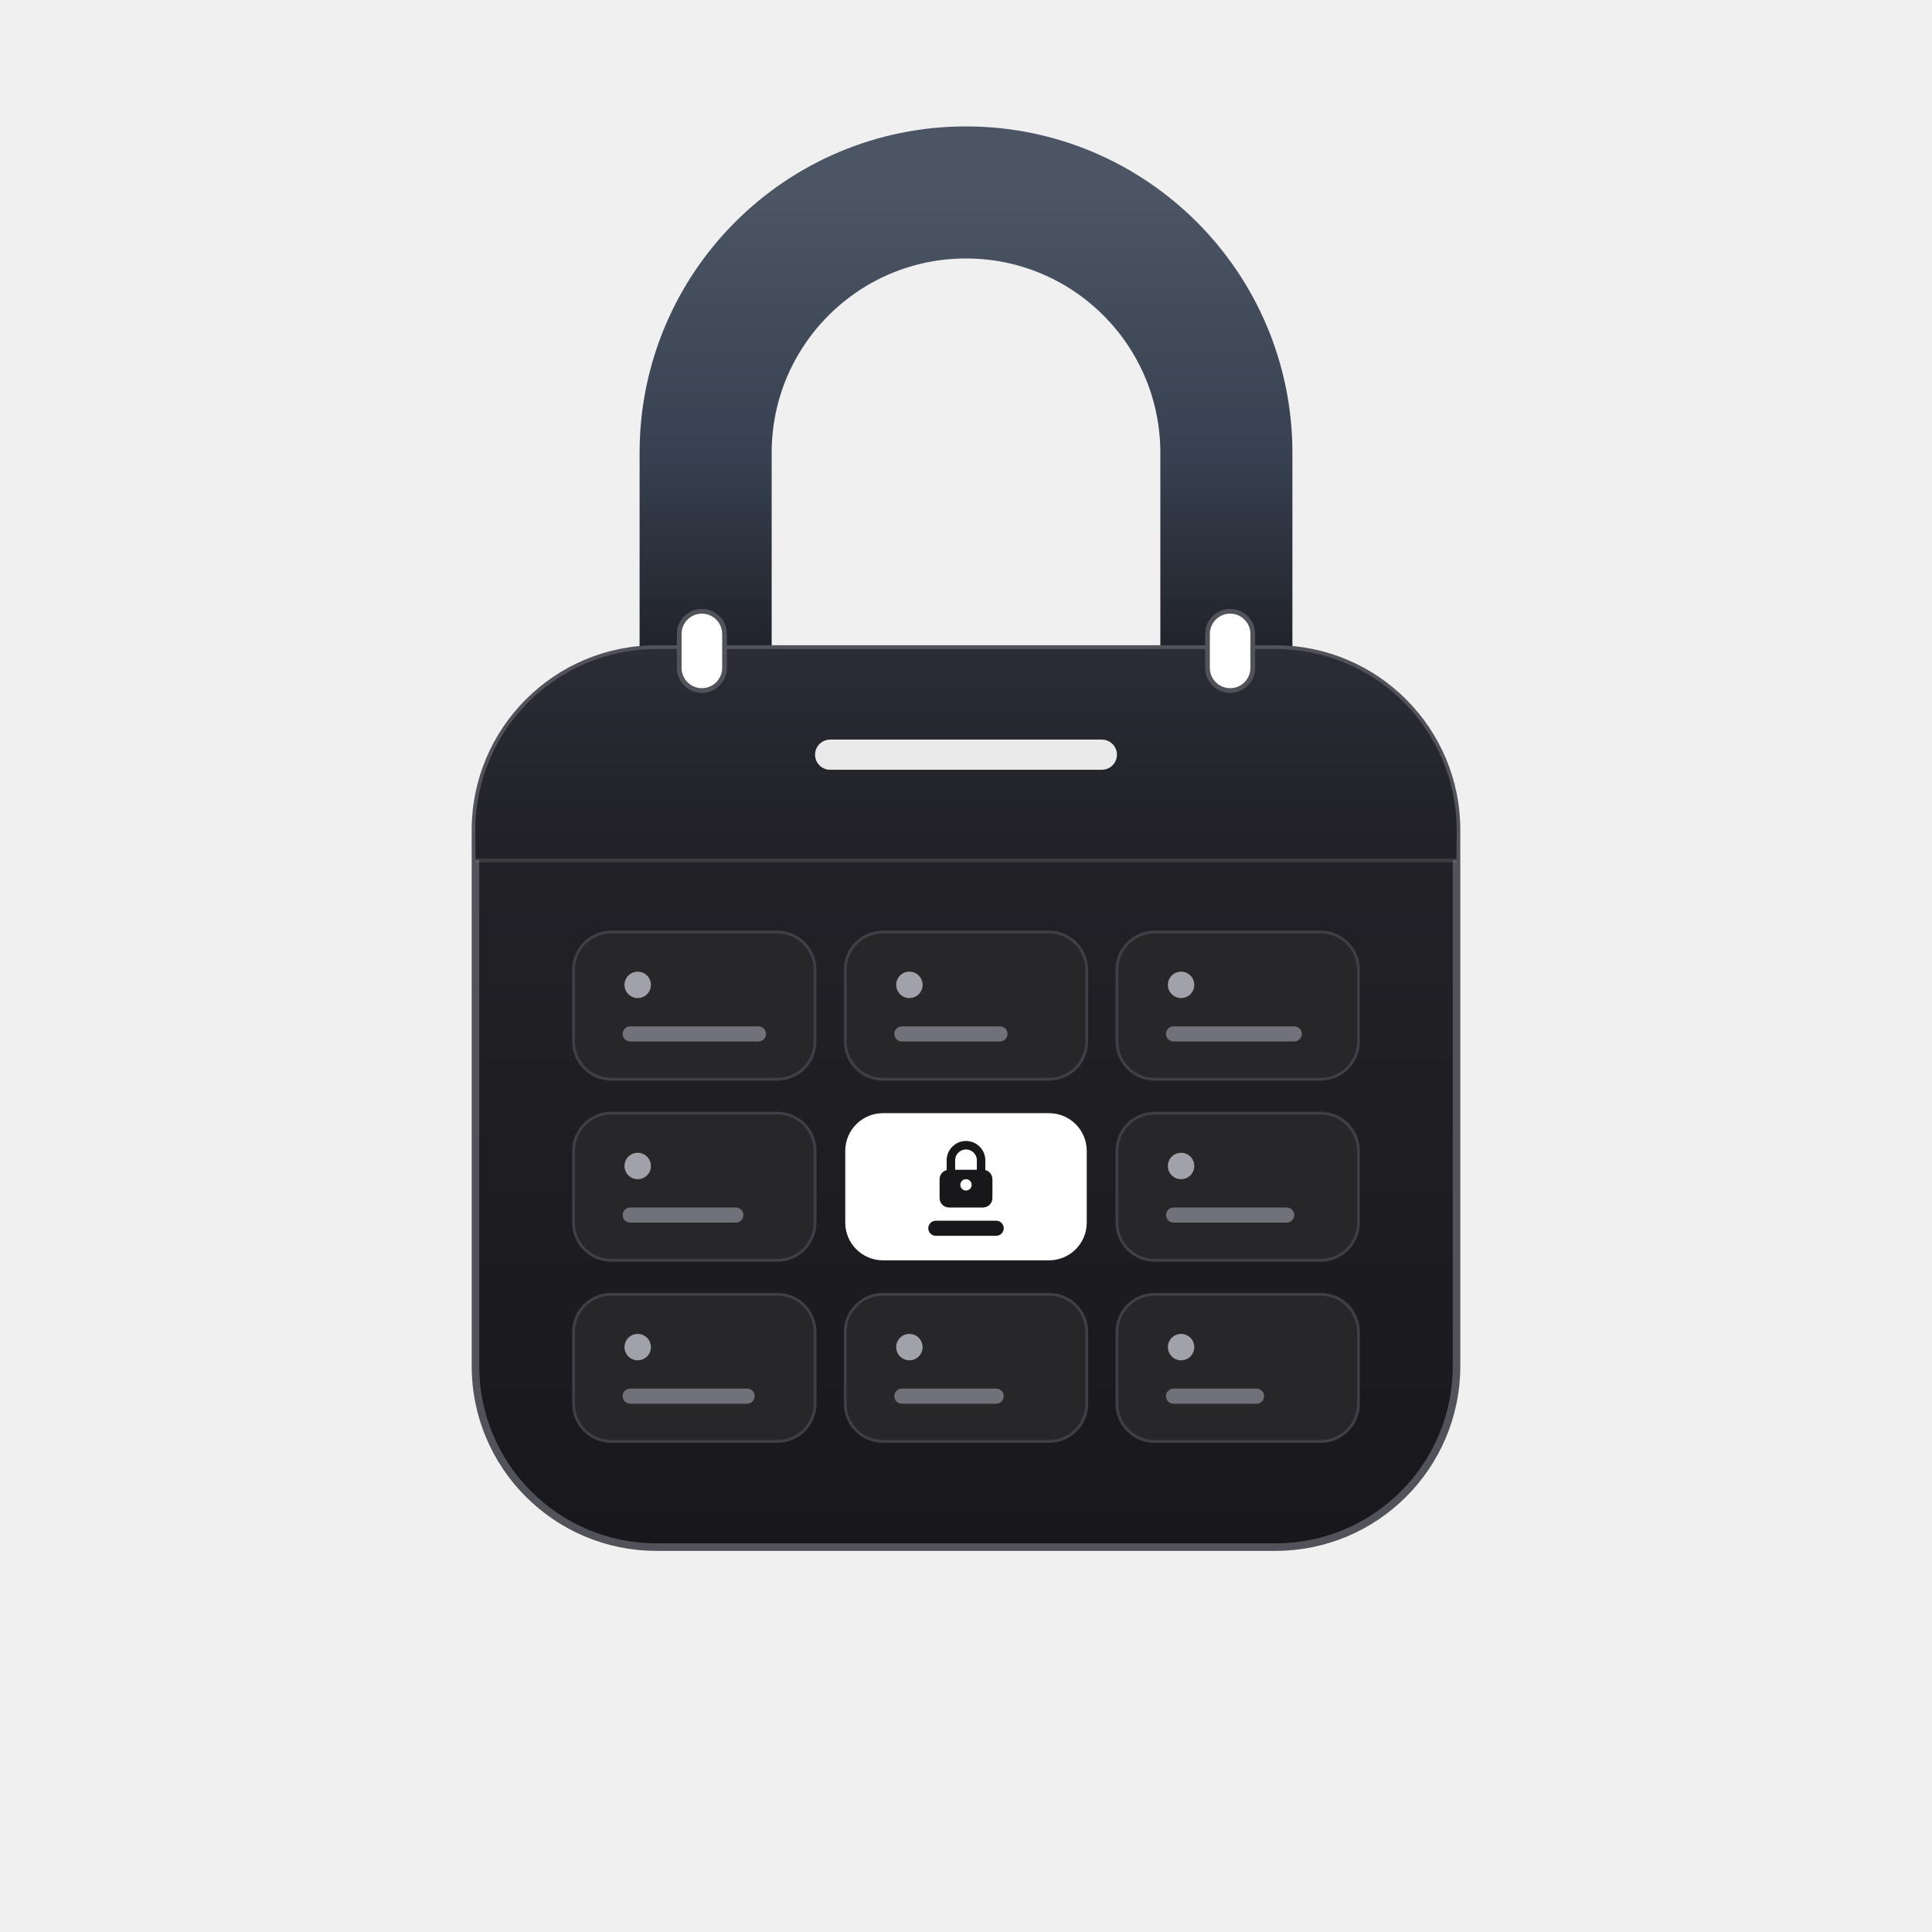
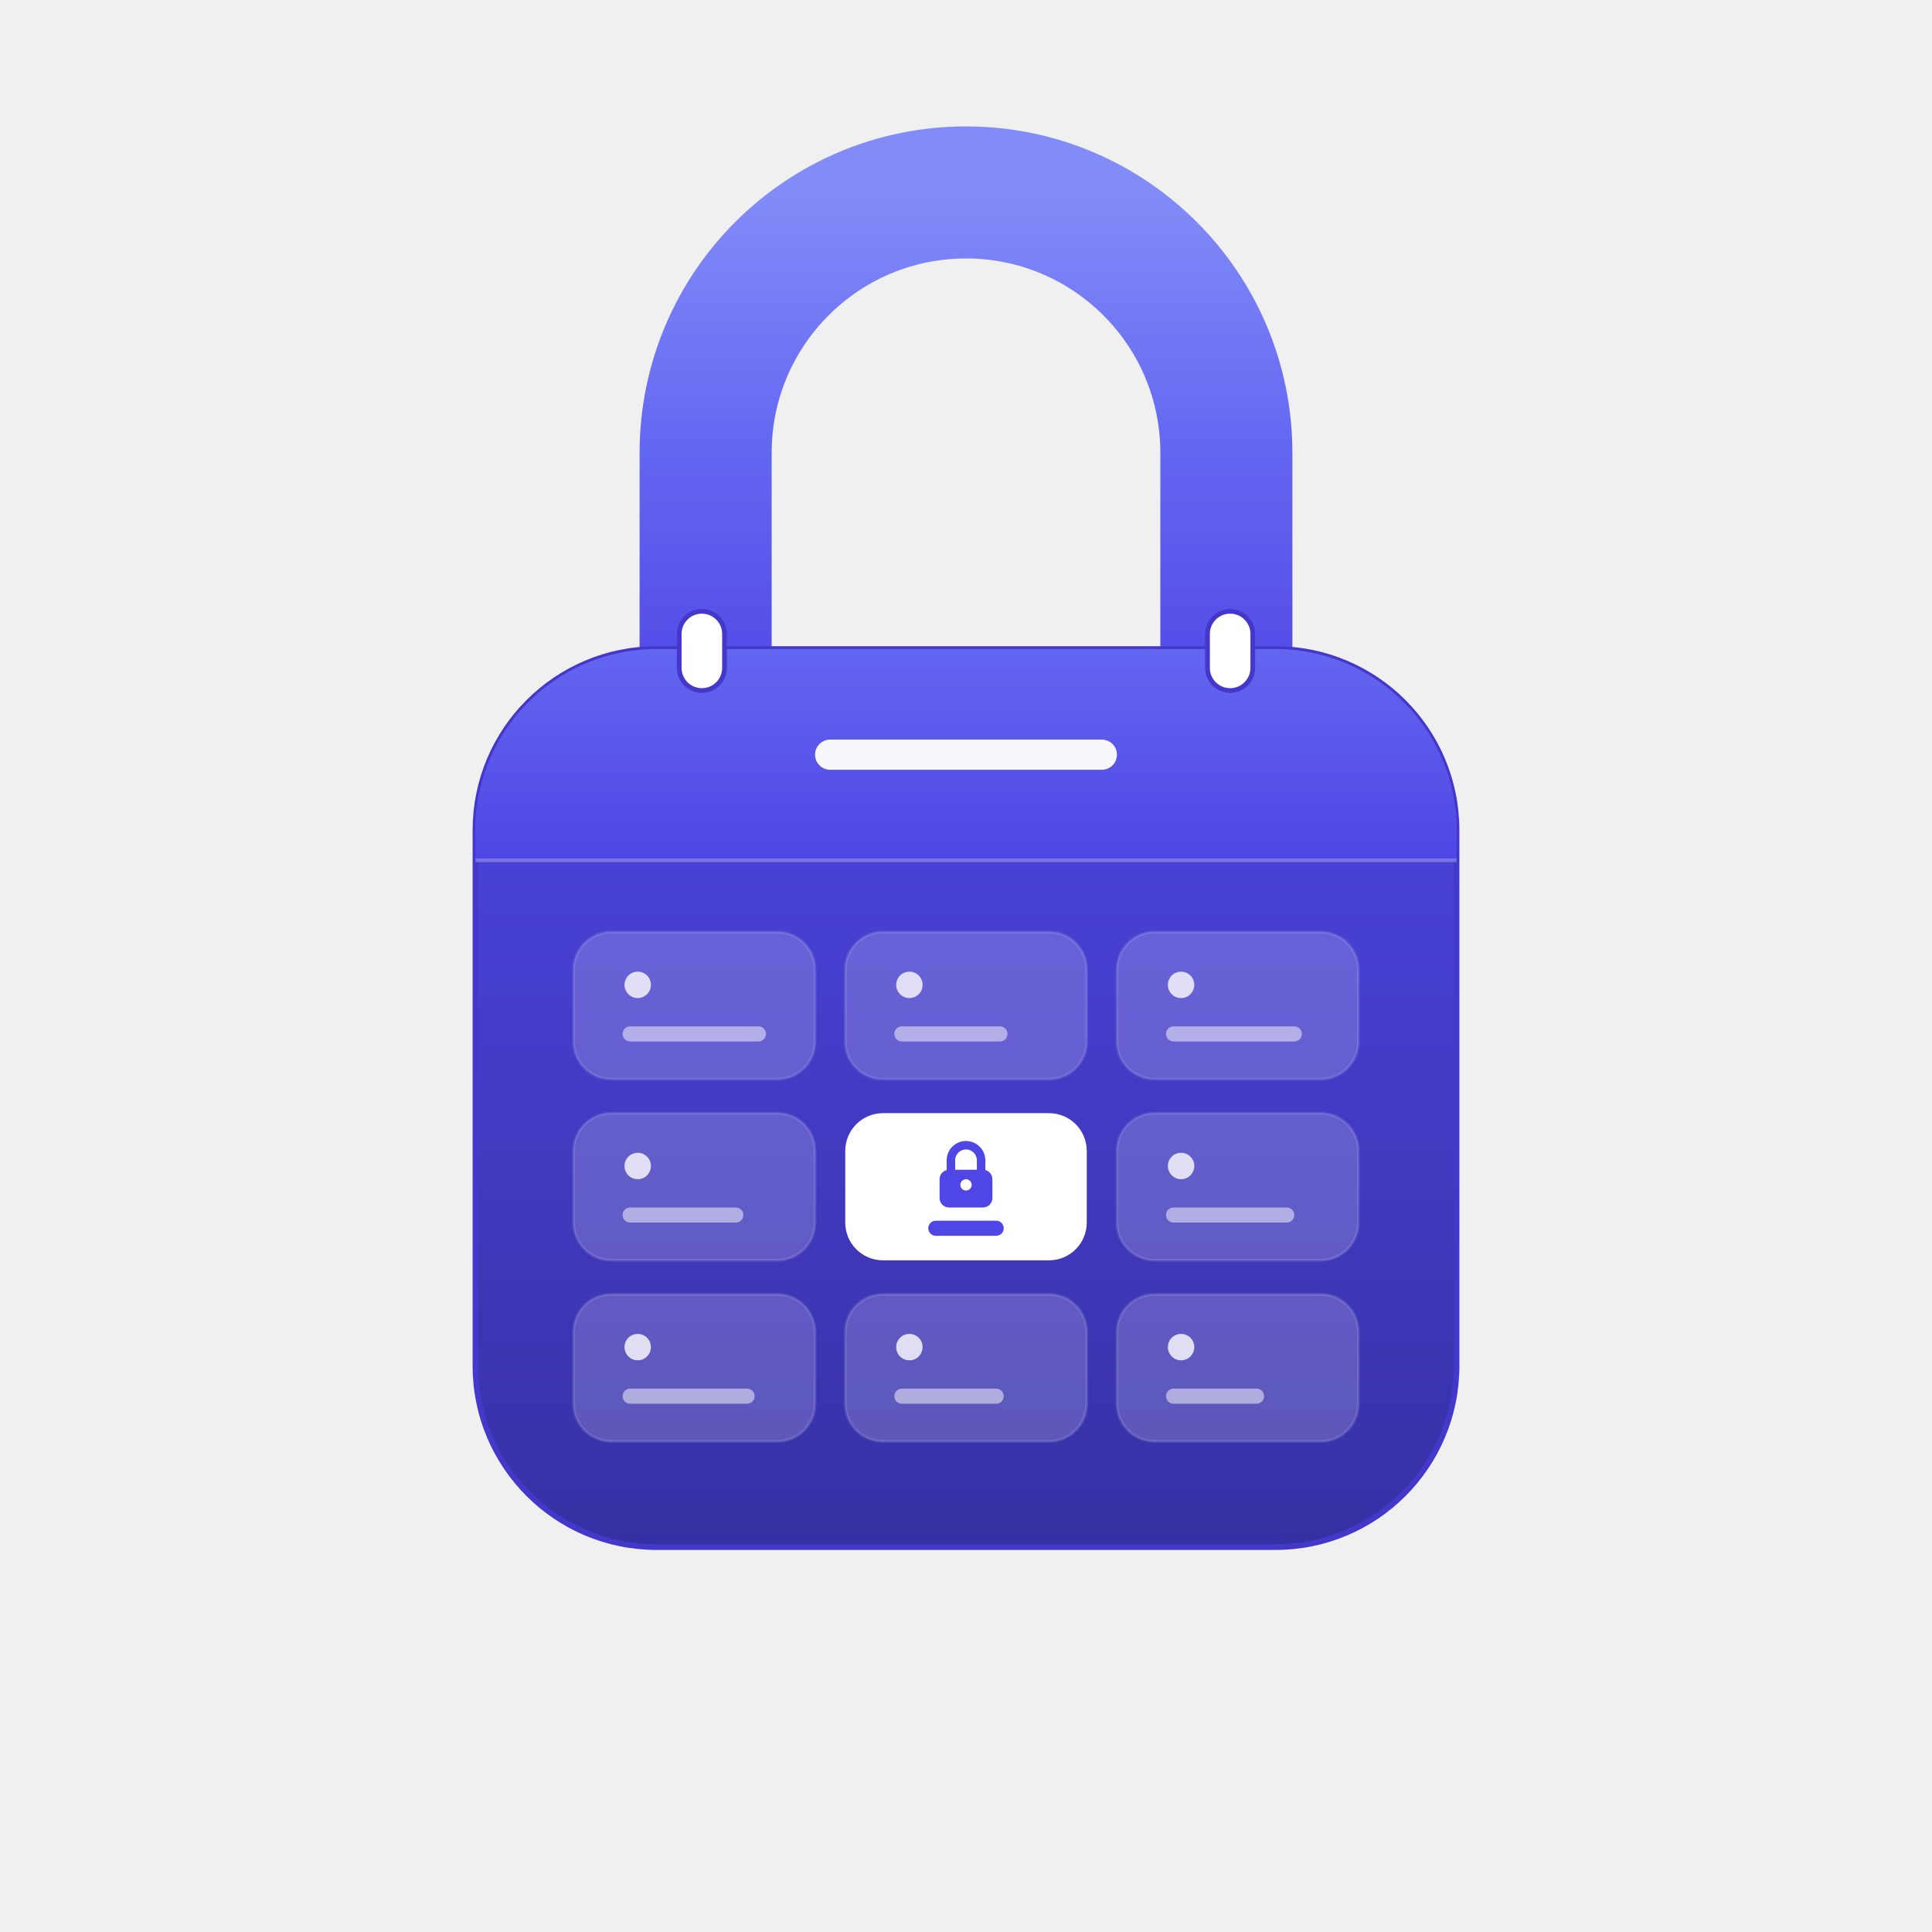
<svg xmlns="http://www.w3.org/2000/svg" viewBox="0 0 1024 1024" width="1024" height="1024">
  <defs>
-     <linearGradient id="shackleMetallic" x1="0%" y1="0%" x2="0%" y2="100%">
-       <stop offset="0%" stop-color="#4B5563" />
-       <stop offset="50%" stop-color="#374151" />
-       <stop offset="100%" stop-color="#18181B" />
+     <linearGradient id="shackleIndigo" x1="0%" y1="0%" x2="0%" y2="100%">
+       <stop offset="0%" stop-color="#818CF8" />
+       <stop offset="50%" stop-color="#6366F1" />
+       <stop offset="100%" stop-color="#4F46E5" />
    </linearGradient>
-     <linearGradient id="bodySlate" x1="0%" y1="0%" x2="0%" y2="100%">
-       <stop offset="0%" stop-color="#24242A" />
-       <stop offset="100%" stop-color="#18181C" />
+     <linearGradient id="bodyIndigo" x1="0%" y1="0%" x2="0%" y2="100%">
+       <stop offset="0%" stop-color="#4F46E5" />
+       <stop offset="100%" stop-color="#3730A3" />
    </linearGradient>
-     <linearGradient id="headerSlate" x1="0%" y1="0%" x2="0%" y2="100%">
-       <stop offset="0%" stop-color="#2C2C35" />
-       <stop offset="100%" stop-color="#202026" />
+     <linearGradient id="headerIndigo" x1="0%" y1="0%" x2="0%" y2="100%">
+       <stop offset="0%" stop-color="#6366F1" />
+       <stop offset="100%" stop-color="#4F46E5" />
    </linearGradient>
  </defs>
-   <path d="M 374 380 V 240 A 138 138 0 0 1 650 240 V 380" fill="none" stroke="url(#shackleMetallic)" stroke-width="70" stroke-linecap="round" />
-   <rect x="252" y="344" width="520" height="476" rx="96" fill="url(#bodySlate)" stroke="#52525B" stroke-width="4" />
-   <path d="M 348 346 H 676" stroke="#FFFFFF" stroke-opacity="0.25" stroke-width="2" stroke-linecap="round" />
-   <path d="M 252 444 V 444 A 96 96 0 0 1 348 344 H 676 A 96 96 0 0 1 772 444 V 456 H 252 Z" fill="url(#headerSlate)" />
-   <line x1="252" y1="456" x2="772" y2="456" stroke="#FFFFFF" stroke-opacity="0.12" stroke-width="2" />
-   <rect x="360" y="324" width="24" height="42" rx="12" fill="#FFFFFF" stroke="#52525B" stroke-width="2.5" />
-   <rect x="640" y="324" width="24" height="42" rx="12" fill="#FFFFFF" stroke="#52525B" stroke-width="2.5" />
-   <rect x="432" y="392" width="160" height="16" rx="8" fill="#FFFFFF" fill-opacity="0.9" />
-   <rect x="304" y="494" width="128" height="78" rx="20" fill="#27272A" stroke="#3F3F46" stroke-width="1.5" />
-   <circle cx="338" cy="522" r="7" fill="#A1A1AA" />
-   <rect x="330" y="544" width="76" height="8" rx="4" fill="#71717A" />
-   <rect x="448" y="494" width="128" height="78" rx="20" fill="#27272A" stroke="#3F3F46" stroke-width="1.5" />
-   <circle cx="482" cy="522" r="7" fill="#A1A1AA" />
-   <rect x="474" y="544" width="60" height="8" rx="4" fill="#71717A" />
-   <rect x="592" y="494" width="128" height="78" rx="20" fill="#27272A" stroke="#3F3F46" stroke-width="1.5" />
-   <circle cx="626" cy="522" r="7" fill="#A1A1AA" />
-   <rect x="618" y="544" width="72" height="8" rx="4" fill="#71717A" />
-   <rect x="304" y="590" width="128" height="78" rx="20" fill="#27272A" stroke="#3F3F46" stroke-width="1.5" />
-   <circle cx="338" cy="618" r="7" fill="#A1A1AA" />
-   <rect x="330" y="640" width="64" height="8" rx="4" fill="#71717A" />
+   <path d="M 374 380 V 240 A 138 138 0 0 1 650 240 V 380" fill="none" stroke="url(#shackleIndigo)" stroke-width="70" stroke-linecap="round" />
+   <rect x="252" y="344" width="520" height="476" rx="96" fill="url(#bodyIndigo)" stroke="#4338CA" stroke-width="3" />
+   <path d="M 348 346 H 676" stroke="#FFFFFF" stroke-opacity="0.35" stroke-width="2" stroke-linecap="round" />
+   <path d="M 252 444 V 444 A 96 96 0 0 1 348 344 H 676 A 96 96 0 0 1 772 444 V 456 H 252 Z" fill="url(#headerIndigo)" />
+   <line x1="252" y1="456" x2="772" y2="456" stroke="#FFFFFF" stroke-opacity="0.25" stroke-width="2" />
+   <rect x="360" y="324" width="24" height="42" rx="12" fill="#FFFFFF" stroke="#4338CA" stroke-width="2.5" />
+   <rect x="640" y="324" width="24" height="42" rx="12" fill="#FFFFFF" stroke="#4338CA" stroke-width="2.5" />
+   <rect x="432" y="392" width="160" height="16" rx="8" fill="#FFFFFF" fill-opacity="0.95" />
+   <rect x="304" y="494" width="128" height="78" rx="20" fill="#FFFFFF" fill-opacity="0.18" stroke="#FFFFFF" stroke-opacity="0.12" stroke-width="1.5" />
+   <circle cx="338" cy="522" r="7" fill="#FFFFFF" fill-opacity="0.8" />
+   <rect x="330" y="544" width="76" height="8" rx="4" fill="#FFFFFF" fill-opacity="0.5" />
+   <rect x="448" y="494" width="128" height="78" rx="20" fill="#FFFFFF" fill-opacity="0.18" stroke="#FFFFFF" stroke-opacity="0.12" stroke-width="1.5" />
+   <circle cx="482" cy="522" r="7" fill="#FFFFFF" fill-opacity="0.8" />
+   <rect x="474" y="544" width="60" height="8" rx="4" fill="#FFFFFF" fill-opacity="0.5" />
+   <rect x="592" y="494" width="128" height="78" rx="20" fill="#FFFFFF" fill-opacity="0.18" stroke="#FFFFFF" stroke-opacity="0.12" stroke-width="1.5" />
+   <circle cx="626" cy="522" r="7" fill="#FFFFFF" fill-opacity="0.8" />
+   <rect x="618" y="544" width="72" height="8" rx="4" fill="#FFFFFF" fill-opacity="0.5" />
+   <rect x="304" y="590" width="128" height="78" rx="20" fill="#FFFFFF" fill-opacity="0.18" stroke="#FFFFFF" stroke-opacity="0.12" stroke-width="1.5" />
+   <circle cx="338" cy="618" r="7" fill="#FFFFFF" fill-opacity="0.8" />
+   <rect x="330" y="640" width="64" height="8" rx="4" fill="#FFFFFF" fill-opacity="0.5" />
  <rect x="448" y="590" width="128" height="78" rx="20" fill="#FFFFFF" />
-   <path d="M 504 620 V 615 A 8 8 0 0 1 520 615 V 620" fill="none" stroke="#18181B" stroke-width="4.5" stroke-linecap="round" />
-   <rect x="498" y="620" width="28" height="20" rx="5" fill="#18181B" />
+   <path d="M 504 620 V 615 A 8 8 0 0 1 520 615 V 620" fill="none" stroke="#4F46E5" stroke-width="4.5" stroke-linecap="round" />
+   <rect x="498" y="620" width="28" height="20" rx="5" fill="#4F46E5" />
  <circle cx="512" cy="628" r="3" fill="#FFFFFF" />
-   <rect x="492" y="647" width="40" height="8" rx="4" fill="#18181B" />
-   <rect x="592" y="590" width="128" height="78" rx="20" fill="#27272A" stroke="#3F3F46" stroke-width="1.5" />
-   <circle cx="626" cy="618" r="7" fill="#A1A1AA" />
-   <rect x="618" y="640" width="68" height="8" rx="4" fill="#71717A" />
-   <rect x="304" y="686" width="128" height="78" rx="20" fill="#27272A" stroke="#3F3F46" stroke-width="1.5" />
-   <circle cx="338" cy="714" r="7" fill="#A1A1AA" />
-   <rect x="330" y="736" width="70" height="8" rx="4" fill="#71717A" />
-   <rect x="448" y="686" width="128" height="78" rx="20" fill="#27272A" stroke="#3F3F46" stroke-width="1.5" />
-   <circle cx="482" cy="714" r="7" fill="#A1A1AA" />
-   <rect x="474" y="736" width="58" height="8" rx="4" fill="#71717A" />
-   <rect x="592" y="686" width="128" height="78" rx="20" fill="#27272A" stroke="#3F3F46" stroke-width="1.5" />
-   <circle cx="626" cy="714" r="7" fill="#A1A1AA" />
-   <rect x="618" y="736" width="52" height="8" rx="4" fill="#71717A" />
+   <rect x="492" y="647" width="40" height="8" rx="4" fill="#4F46E5" />
+   <rect x="592" y="590" width="128" height="78" rx="20" fill="#FFFFFF" fill-opacity="0.18" stroke="#FFFFFF" stroke-opacity="0.12" stroke-width="1.5" />
+   <circle cx="626" cy="618" r="7" fill="#FFFFFF" fill-opacity="0.8" />
+   <rect x="618" y="640" width="68" height="8" rx="4" fill="#FFFFFF" fill-opacity="0.5" />
+   <rect x="304" y="686" width="128" height="78" rx="20" fill="#FFFFFF" fill-opacity="0.18" stroke="#FFFFFF" stroke-opacity="0.12" stroke-width="1.5" />
+   <circle cx="338" cy="714" r="7" fill="#FFFFFF" fill-opacity="0.8" />
+   <rect x="330" y="736" width="70" height="8" rx="4" fill="#FFFFFF" fill-opacity="0.5" />
+   <rect x="448" y="686" width="128" height="78" rx="20" fill="#FFFFFF" fill-opacity="0.18" stroke="#FFFFFF" stroke-opacity="0.12" stroke-width="1.5" />
+   <circle cx="482" cy="714" r="7" fill="#FFFFFF" fill-opacity="0.8" />
+   <rect x="474" y="736" width="58" height="8" rx="4" fill="#FFFFFF" fill-opacity="0.5" />
+   <rect x="592" y="686" width="128" height="78" rx="20" fill="#FFFFFF" fill-opacity="0.18" stroke="#FFFFFF" stroke-opacity="0.12" stroke-width="1.5" />
+   <circle cx="626" cy="714" r="7" fill="#FFFFFF" fill-opacity="0.8" />
+   <rect x="618" y="736" width="52" height="8" rx="4" fill="#FFFFFF" fill-opacity="0.5" />
</svg>
